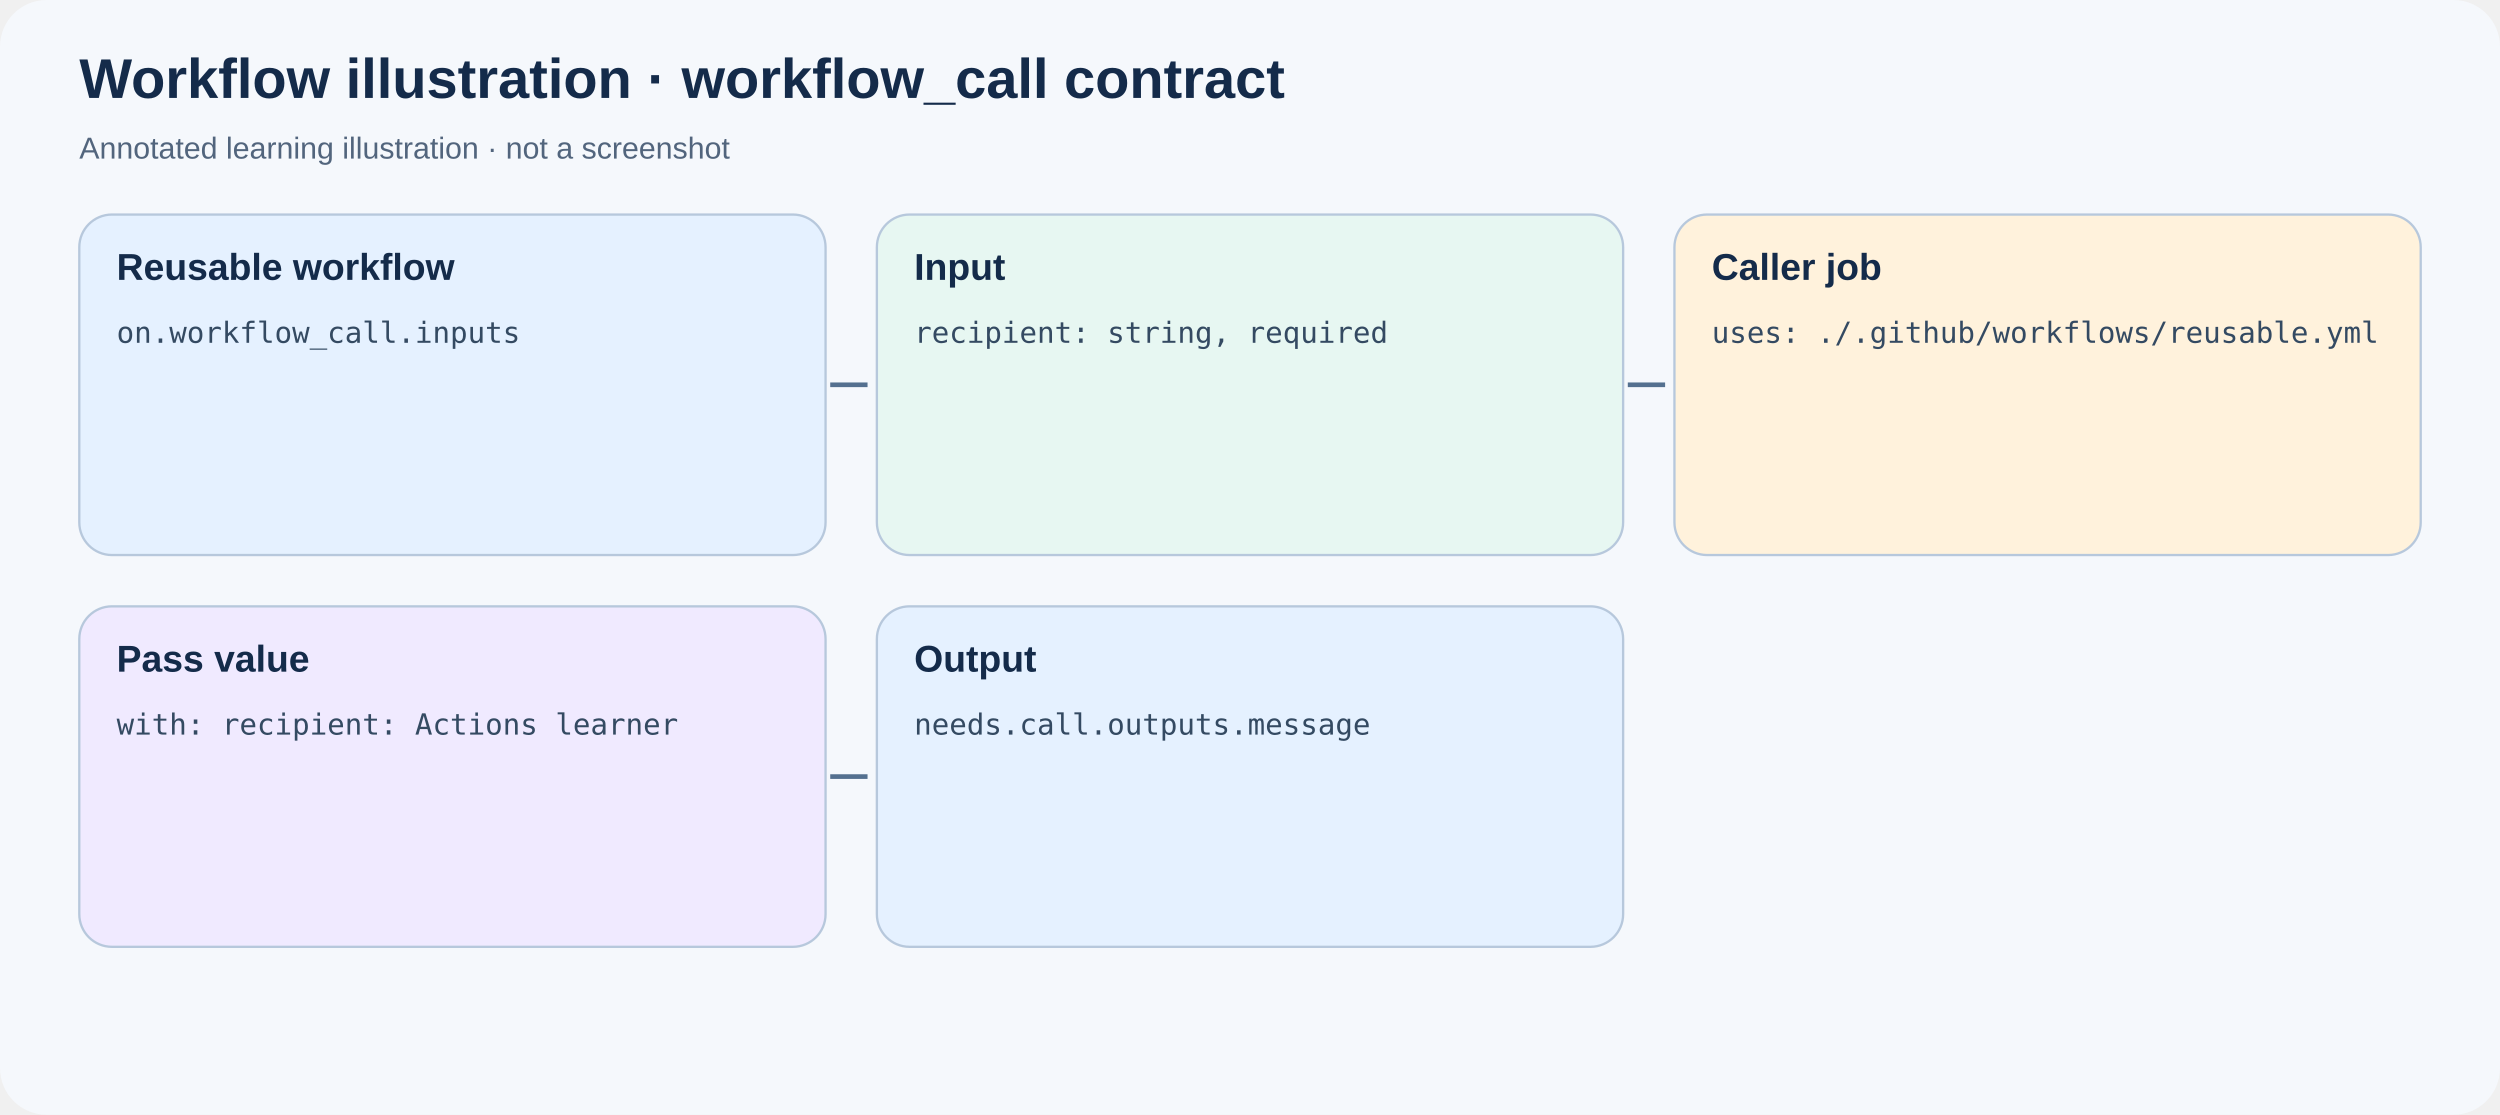
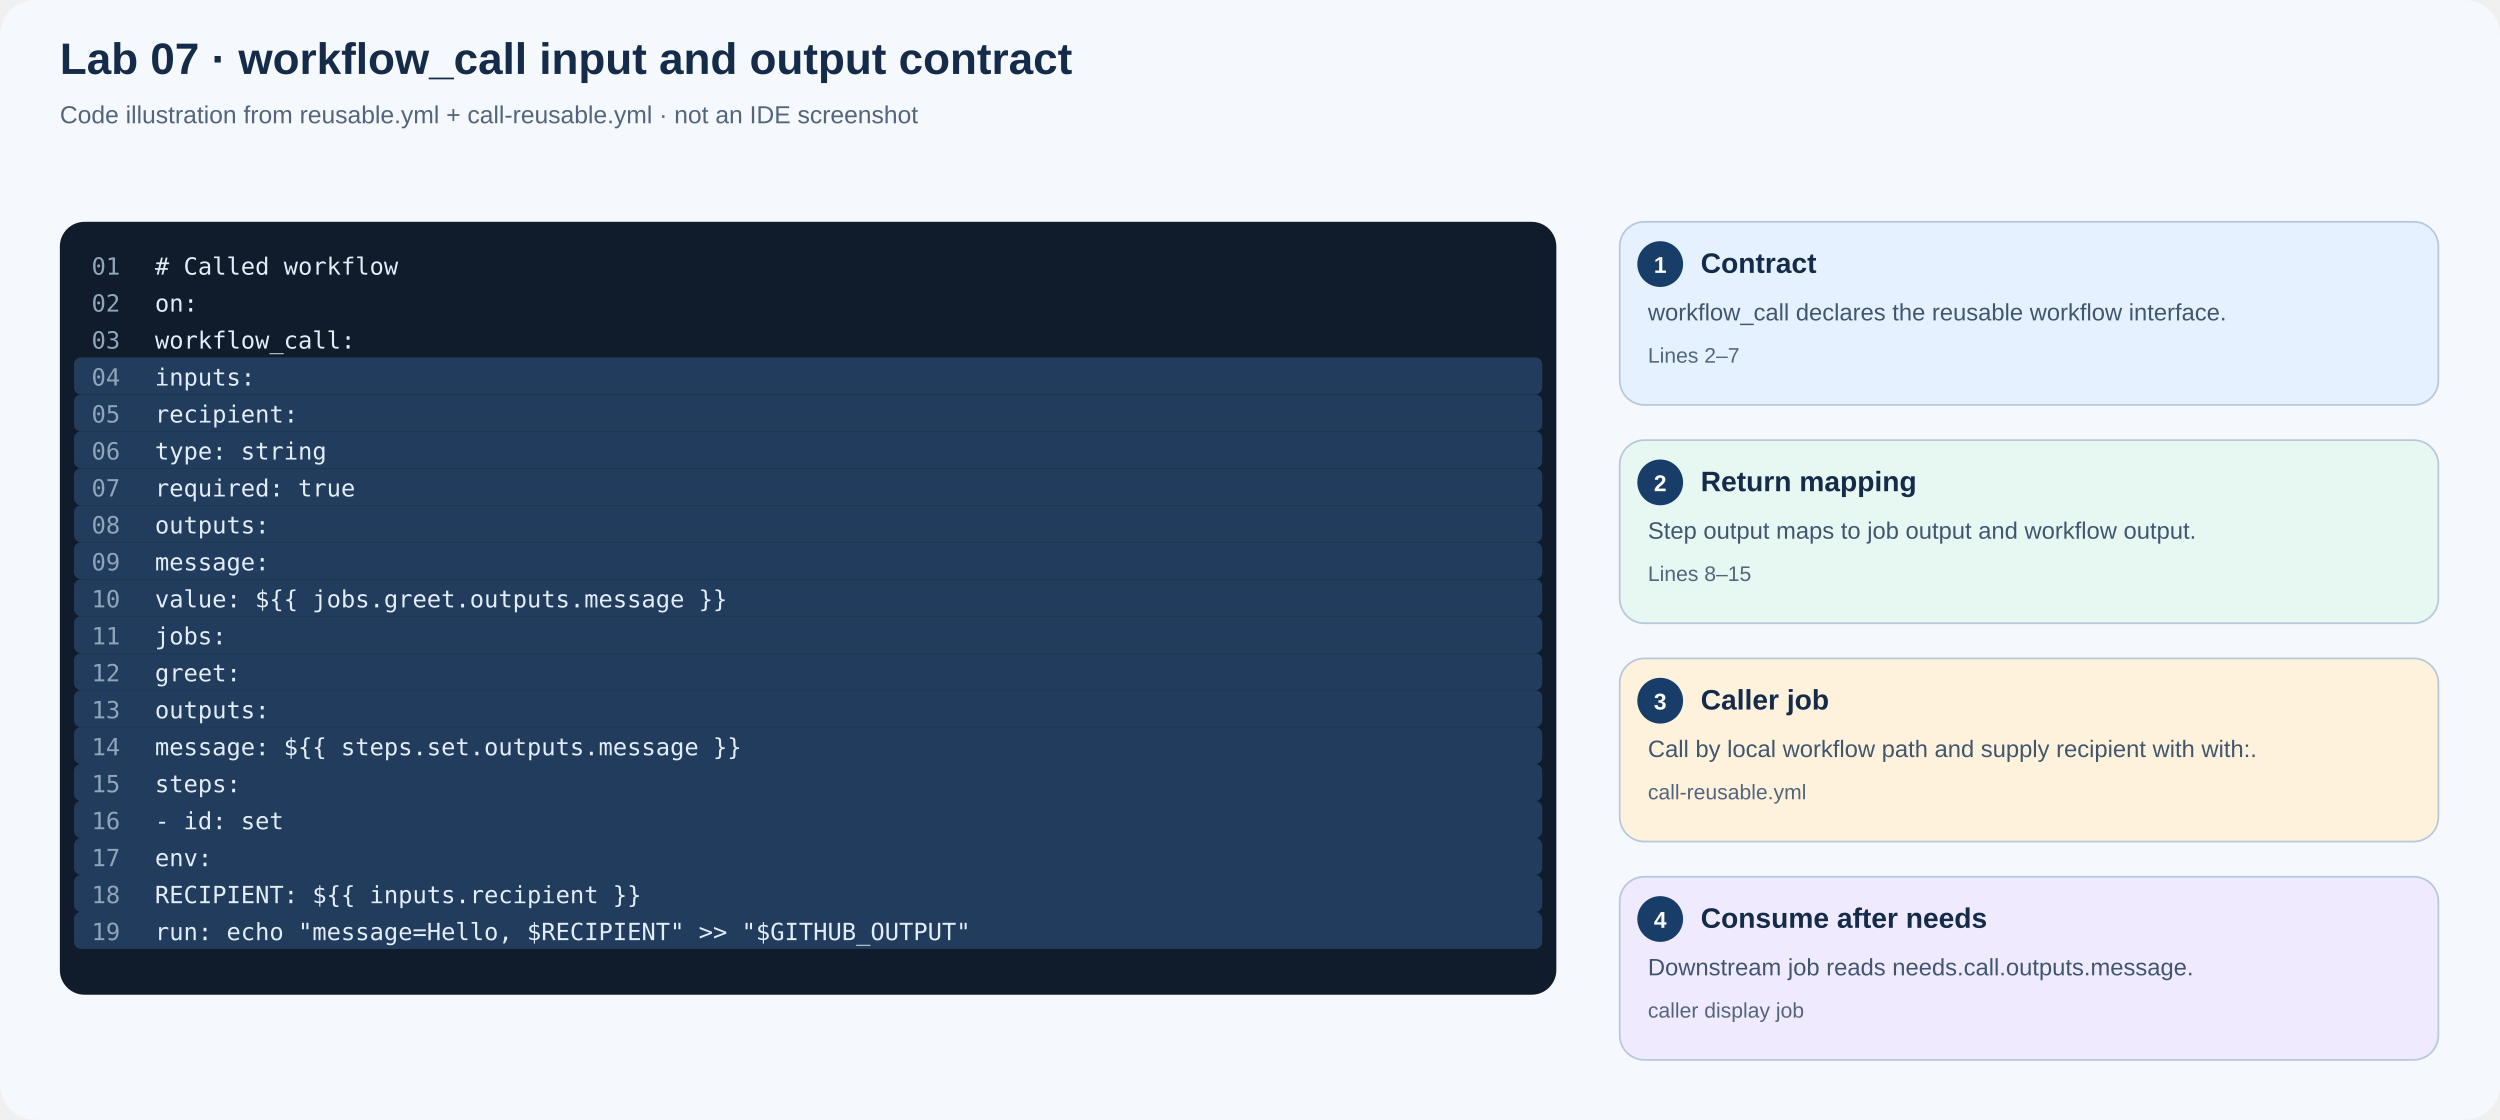
- <svg xmlns="http://www.w3.org/2000/svg" width="1072" height="478" viewBox="0 0 1072 478">
+ <svg xmlns="http://www.w3.org/2000/svg" width="1420" height="636" viewBox="0 0 1420 636">
  <rect width="100%" height="100%" rx="20" fill="#f5f8fc" />
-   <text x="34" y="42" font-family="Arial,sans-serif" font-size="24" font-weight="700" fill="#142b4a">Workflow illustration · workflow_call contract</text>
-   <text x="34" y="68" font-family="Arial,sans-serif" font-size="13" fill="#52657d">Annotated learning illustration · not a screenshot</text>
-   <rect x="34" y="92" width="320" height="146" rx="14" fill="#e5f1ff" stroke="#b7c8dc" />
-   <text x="50" y="120" font-family="Arial,sans-serif" font-size="16" font-weight="700" fill="#142b4a">Reusable workflow</text>
-   <text x="50" y="147" font-family="Menlo,Consolas,monospace" font-size="12.5" fill="#344a62">on.workflow_call.inputs</text>
-   <path d="M356 165.0 L372 165.0" stroke="#54708f" stroke-width="2" />
-   <rect x="376" y="92" width="320" height="146" rx="14" fill="#e7f7f2" stroke="#b7c8dc" />
-   <text x="392" y="120" font-family="Arial,sans-serif" font-size="16" font-weight="700" fill="#142b4a">Input</text>
-   <text x="392" y="147" font-family="Menlo,Consolas,monospace" font-size="12.5" fill="#344a62">recipient: string, required</text>
-   <path d="M698 165.0 L714 165.0" stroke="#54708f" stroke-width="2" />
-   <rect x="718" y="92" width="320" height="146" rx="14" fill="#fff2dc" stroke="#b7c8dc" />
-   <text x="734" y="120" font-family="Arial,sans-serif" font-size="16" font-weight="700" fill="#142b4a">Caller job</text>
-   <text x="734" y="147" font-family="Menlo,Consolas,monospace" font-size="12.5" fill="#344a62">uses: ./.github/workflows/reusable.yml</text>
-   <rect x="34" y="260" width="320" height="146" rx="14" fill="#f0eaff" stroke="#b7c8dc" />
-   <text x="50" y="288" font-family="Arial,sans-serif" font-size="16" font-weight="700" fill="#142b4a">Pass value</text>
-   <text x="50" y="315" font-family="Menlo,Consolas,monospace" font-size="12.5" fill="#344a62">with: recipient: Actions learner</text>
-   <path d="M356 333.0 L372 333.0" stroke="#54708f" stroke-width="2" />
-   <rect x="376" y="260" width="320" height="146" rx="14" fill="#e5f1ff" stroke="#b7c8dc" />
-   <text x="392" y="288" font-family="Arial,sans-serif" font-size="16" font-weight="700" fill="#142b4a">Output</text>
-   <text x="392" y="315" font-family="Menlo,Consolas,monospace" font-size="12.5" fill="#344a62">needs.call.outputs.message</text>
+   <text x="34" y="42" font-family="Arial,sans-serif" font-size="25" font-weight="700" fill="#142b4a">Lab 07 · workflow_call input and output contract</text>
+   <text x="34" y="70" font-family="Arial,sans-serif" font-size="14" fill="#52657d">Code illustration from reusable.yml + call-reusable.yml · not an IDE screenshot</text>
+   <rect x="34" y="126" width="850" height="439" rx="14" fill="#101b2b" />
+   <text x="52" y="156" font-family="Menlo,Consolas,monospace" font-size="13.5" fill="#91a5ba">01</text>
+   <text x="88" y="156" font-family="Menlo,Consolas,monospace" font-size="13.5" fill="#e2edf8"># Called workflow</text>
+   <text x="52" y="177" font-family="Menlo,Consolas,monospace" font-size="13.5" fill="#91a5ba">02</text>
+   <text x="88" y="177" font-family="Menlo,Consolas,monospace" font-size="13.5" fill="#e2edf8">on:</text>
+   <text x="52" y="198" font-family="Menlo,Consolas,monospace" font-size="13.5" fill="#91a5ba">03</text>
+   <text x="88" y="198" font-family="Menlo,Consolas,monospace" font-size="13.5" fill="#e2edf8">  workflow_call:</text>
+   <rect x="42" y="203" width="834" height="21" rx="4" fill="#213c5c" />
+   <text x="52" y="219" font-family="Menlo,Consolas,monospace" font-size="13.5" fill="#91a5ba">04</text>
+   <text x="88" y="219" font-family="Menlo,Consolas,monospace" font-size="13.5" fill="#e2edf8">    inputs:</text>
+   <rect x="42" y="224" width="834" height="21" rx="4" fill="#213c5c" />
+   <text x="52" y="240" font-family="Menlo,Consolas,monospace" font-size="13.5" fill="#91a5ba">05</text>
+   <text x="88" y="240" font-family="Menlo,Consolas,monospace" font-size="13.5" fill="#e2edf8">      recipient:</text>
+   <rect x="42" y="245" width="834" height="21" rx="4" fill="#213c5c" />
+   <text x="52" y="261" font-family="Menlo,Consolas,monospace" font-size="13.5" fill="#91a5ba">06</text>
+   <text x="88" y="261" font-family="Menlo,Consolas,monospace" font-size="13.5" fill="#e2edf8">        type: string</text>
+   <rect x="42" y="266" width="834" height="21" rx="4" fill="#213c5c" />
+   <text x="52" y="282" font-family="Menlo,Consolas,monospace" font-size="13.5" fill="#91a5ba">07</text>
+   <text x="88" y="282" font-family="Menlo,Consolas,monospace" font-size="13.5" fill="#e2edf8">        required: true</text>
+   <rect x="42" y="287" width="834" height="21" rx="4" fill="#213c5c" />
+   <text x="52" y="303" font-family="Menlo,Consolas,monospace" font-size="13.5" fill="#91a5ba">08</text>
+   <text x="88" y="303" font-family="Menlo,Consolas,monospace" font-size="13.5" fill="#e2edf8">    outputs:</text>
+   <rect x="42" y="308" width="834" height="21" rx="4" fill="#213c5c" />
+   <text x="52" y="324" font-family="Menlo,Consolas,monospace" font-size="13.5" fill="#91a5ba">09</text>
+   <text x="88" y="324" font-family="Menlo,Consolas,monospace" font-size="13.5" fill="#e2edf8">      message:</text>
+   <rect x="42" y="329" width="834" height="21" rx="4" fill="#213c5c" />
+   <text x="52" y="345" font-family="Menlo,Consolas,monospace" font-size="13.5" fill="#91a5ba">10</text>
+   <text x="88" y="345" font-family="Menlo,Consolas,monospace" font-size="13.5" fill="#e2edf8">        value: ${{ jobs.greet.outputs.message }}</text>
+   <rect x="42" y="350" width="834" height="21" rx="4" fill="#213c5c" />
+   <text x="52" y="366" font-family="Menlo,Consolas,monospace" font-size="13.5" fill="#91a5ba">11</text>
+   <text x="88" y="366" font-family="Menlo,Consolas,monospace" font-size="13.5" fill="#e2edf8">jobs:</text>
+   <rect x="42" y="371" width="834" height="21" rx="4" fill="#213c5c" />
+   <text x="52" y="387" font-family="Menlo,Consolas,monospace" font-size="13.5" fill="#91a5ba">12</text>
+   <text x="88" y="387" font-family="Menlo,Consolas,monospace" font-size="13.5" fill="#e2edf8">  greet:</text>
+   <rect x="42" y="392" width="834" height="21" rx="4" fill="#213c5c" />
+   <text x="52" y="408" font-family="Menlo,Consolas,monospace" font-size="13.5" fill="#91a5ba">13</text>
+   <text x="88" y="408" font-family="Menlo,Consolas,monospace" font-size="13.5" fill="#e2edf8">    outputs:</text>
+   <rect x="42" y="413" width="834" height="21" rx="4" fill="#213c5c" />
+   <text x="52" y="429" font-family="Menlo,Consolas,monospace" font-size="13.5" fill="#91a5ba">14</text>
+   <text x="88" y="429" font-family="Menlo,Consolas,monospace" font-size="13.5" fill="#e2edf8">      message: ${{ steps.set.outputs.message }}</text>
+   <rect x="42" y="434" width="834" height="21" rx="4" fill="#213c5c" />
+   <text x="52" y="450" font-family="Menlo,Consolas,monospace" font-size="13.5" fill="#91a5ba">15</text>
+   <text x="88" y="450" font-family="Menlo,Consolas,monospace" font-size="13.5" fill="#e2edf8">    steps:</text>
+   <rect x="42" y="455" width="834" height="21" rx="4" fill="#213c5c" />
+   <text x="52" y="471" font-family="Menlo,Consolas,monospace" font-size="13.5" fill="#91a5ba">16</text>
+   <text x="88" y="471" font-family="Menlo,Consolas,monospace" font-size="13.5" fill="#e2edf8">      - id: set</text>
+   <rect x="42" y="476" width="834" height="21" rx="4" fill="#213c5c" />
+   <text x="52" y="492" font-family="Menlo,Consolas,monospace" font-size="13.5" fill="#91a5ba">17</text>
+   <text x="88" y="492" font-family="Menlo,Consolas,monospace" font-size="13.5" fill="#e2edf8">        env:</text>
+   <rect x="42" y="497" width="834" height="21" rx="4" fill="#213c5c" />
+   <text x="52" y="513" font-family="Menlo,Consolas,monospace" font-size="13.5" fill="#91a5ba">18</text>
+   <text x="88" y="513" font-family="Menlo,Consolas,monospace" font-size="13.5" fill="#e2edf8">          RECIPIENT: ${{ inputs.recipient }}</text>
+   <rect x="42" y="518" width="834" height="21" rx="4" fill="#213c5c" />
+   <text x="52" y="534" font-family="Menlo,Consolas,monospace" font-size="13.5" fill="#91a5ba">19</text>
+   <text x="88" y="534" font-family="Menlo,Consolas,monospace" font-size="13.5" fill="#e2edf8">        run: echo "message=Hello, $RECIPIENT" &gt;&gt; "$GITHUB_OUTPUT"</text>
+   <rect x="920" y="126" width="465" height="104" rx="14" fill="#e5f1ff" stroke="#b7c8dc" />
+   <circle cx="943" cy="150" r="13" fill="#173d68" />
+   <text x="943" y="155" text-anchor="middle" font-family="Arial,sans-serif" font-size="13" font-weight="700" fill="white">1</text>
+   <text x="966" y="155" font-family="Arial,sans-serif" font-size="16" font-weight="700" fill="#142b4a">Contract</text>
+   <text x="936" y="182" font-family="Arial,sans-serif" font-size="13.5" fill="#40566f">workflow_call declares the reusable workflow interface.</text>
+   <text x="936" y="206" font-family="Arial,sans-serif" font-size="12" fill="#52657d">Lines 2–7</text>
+   <rect x="920" y="250" width="465" height="104" rx="14" fill="#e7f7f2" stroke="#b7c8dc" />
+   <circle cx="943" cy="274" r="13" fill="#173d68" />
+   <text x="943" y="279" text-anchor="middle" font-family="Arial,sans-serif" font-size="13" font-weight="700" fill="white">2</text>
+   <text x="966" y="279" font-family="Arial,sans-serif" font-size="16" font-weight="700" fill="#142b4a">Return mapping</text>
+   <text x="936" y="306" font-family="Arial,sans-serif" font-size="13.5" fill="#40566f">Step output maps to job output and workflow output.</text>
+   <text x="936" y="330" font-family="Arial,sans-serif" font-size="12" fill="#52657d">Lines 8–15</text>
+   <rect x="920" y="374" width="465" height="104" rx="14" fill="#fff2dc" stroke="#b7c8dc" />
+   <circle cx="943" cy="398" r="13" fill="#173d68" />
+   <text x="943" y="403" text-anchor="middle" font-family="Arial,sans-serif" font-size="13" font-weight="700" fill="white">3</text>
+   <text x="966" y="403" font-family="Arial,sans-serif" font-size="16" font-weight="700" fill="#142b4a">Caller job</text>
+   <text x="936" y="430" font-family="Arial,sans-serif" font-size="13.5" fill="#40566f">Call by local workflow path and supply recipient with with:.</text>
+   <text x="936" y="454" font-family="Arial,sans-serif" font-size="12" fill="#52657d">call-reusable.yml</text>
+   <rect x="920" y="498" width="465" height="104" rx="14" fill="#f0eaff" stroke="#b7c8dc" />
+   <circle cx="943" cy="522" r="13" fill="#173d68" />
+   <text x="943" y="527" text-anchor="middle" font-family="Arial,sans-serif" font-size="13" font-weight="700" fill="white">4</text>
+   <text x="966" y="527" font-family="Arial,sans-serif" font-size="16" font-weight="700" fill="#142b4a">Consume after needs</text>
+   <text x="936" y="554" font-family="Arial,sans-serif" font-size="13.5" fill="#40566f">Downstream job reads needs.call.outputs.message.</text>
+   <text x="936" y="578" font-family="Arial,sans-serif" font-size="12" fill="#52657d">caller display job</text>
</svg>
